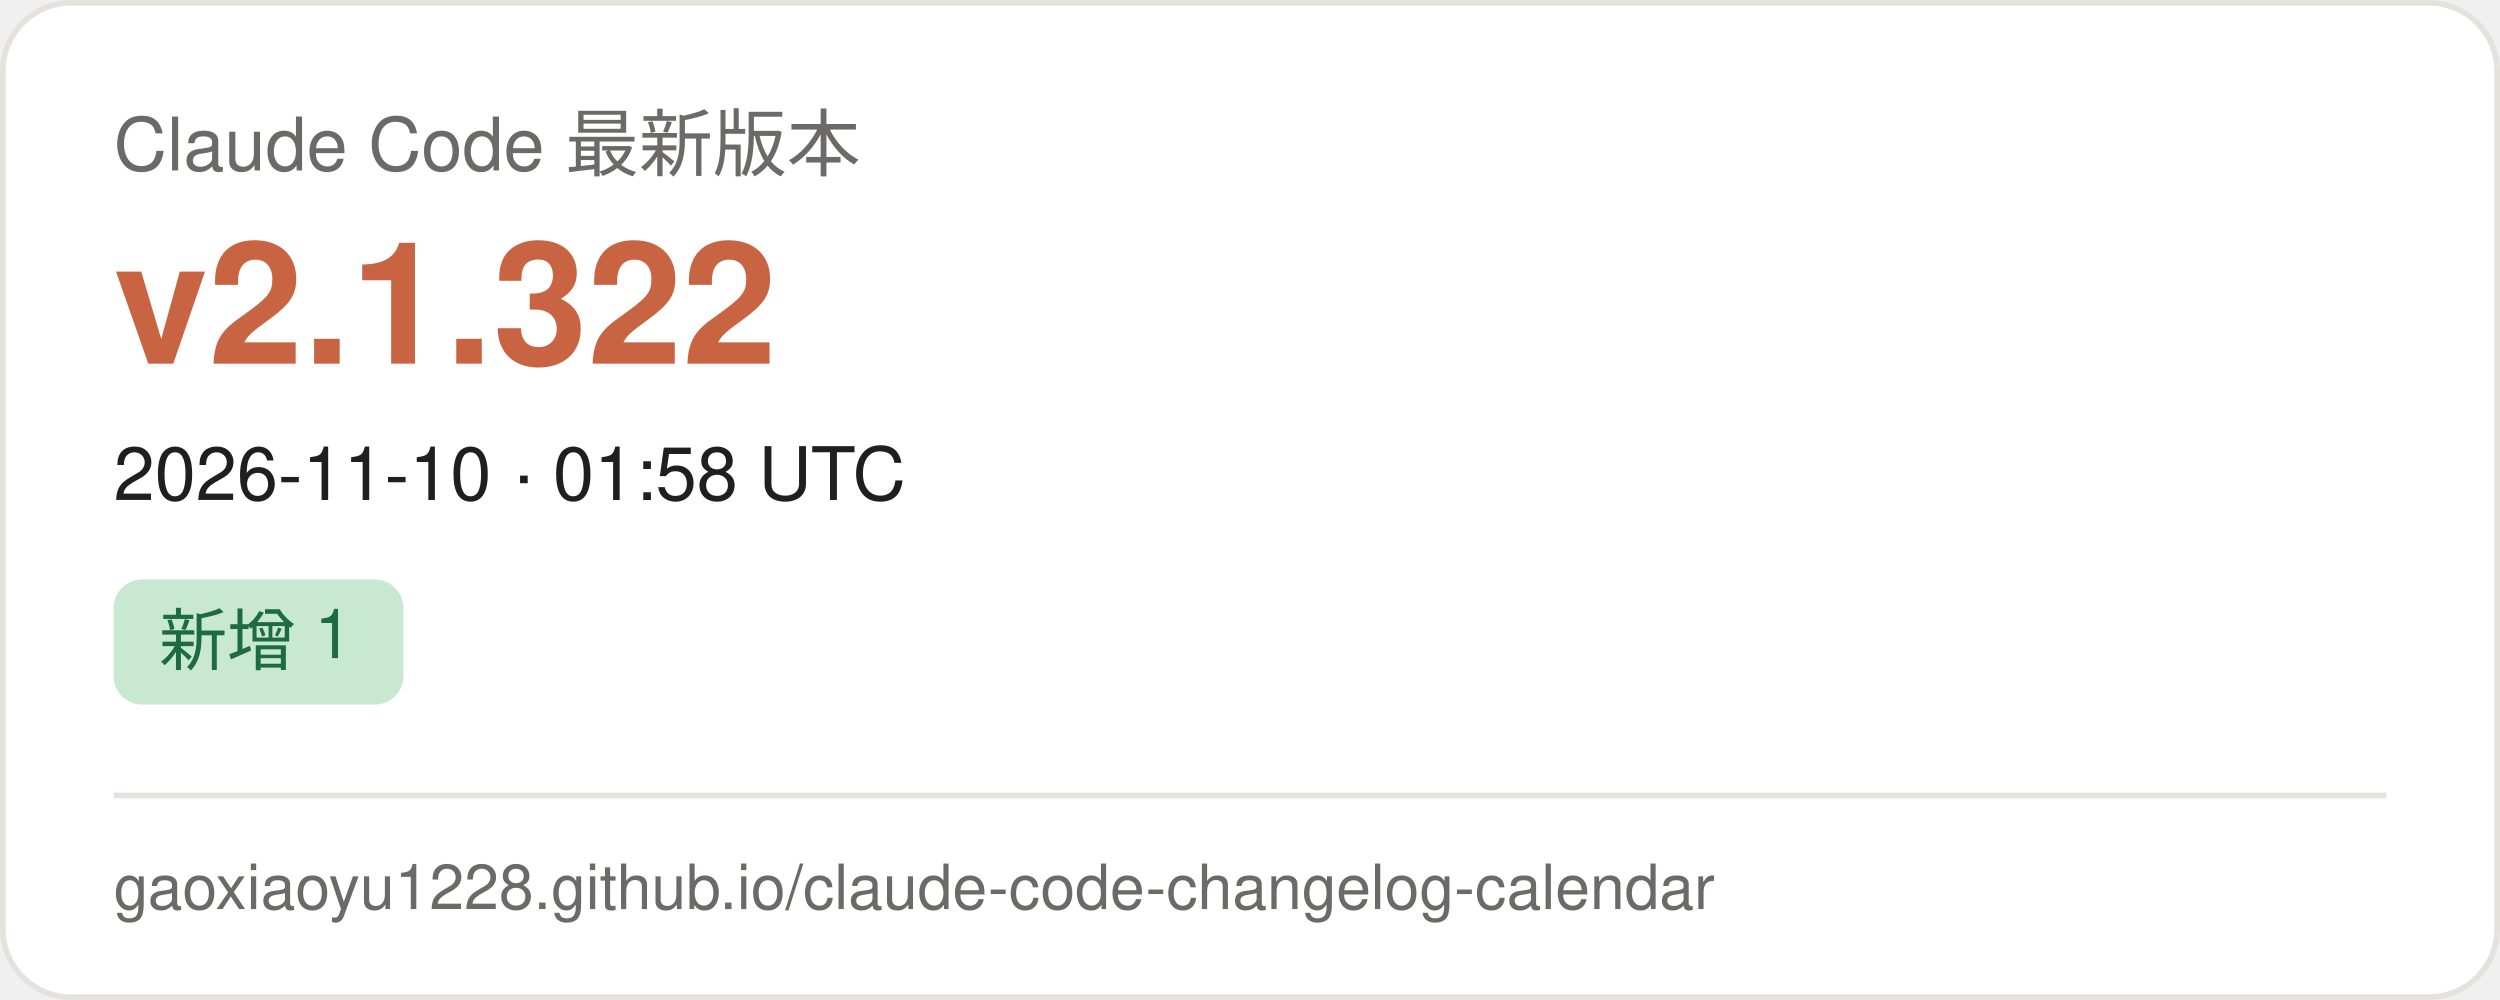
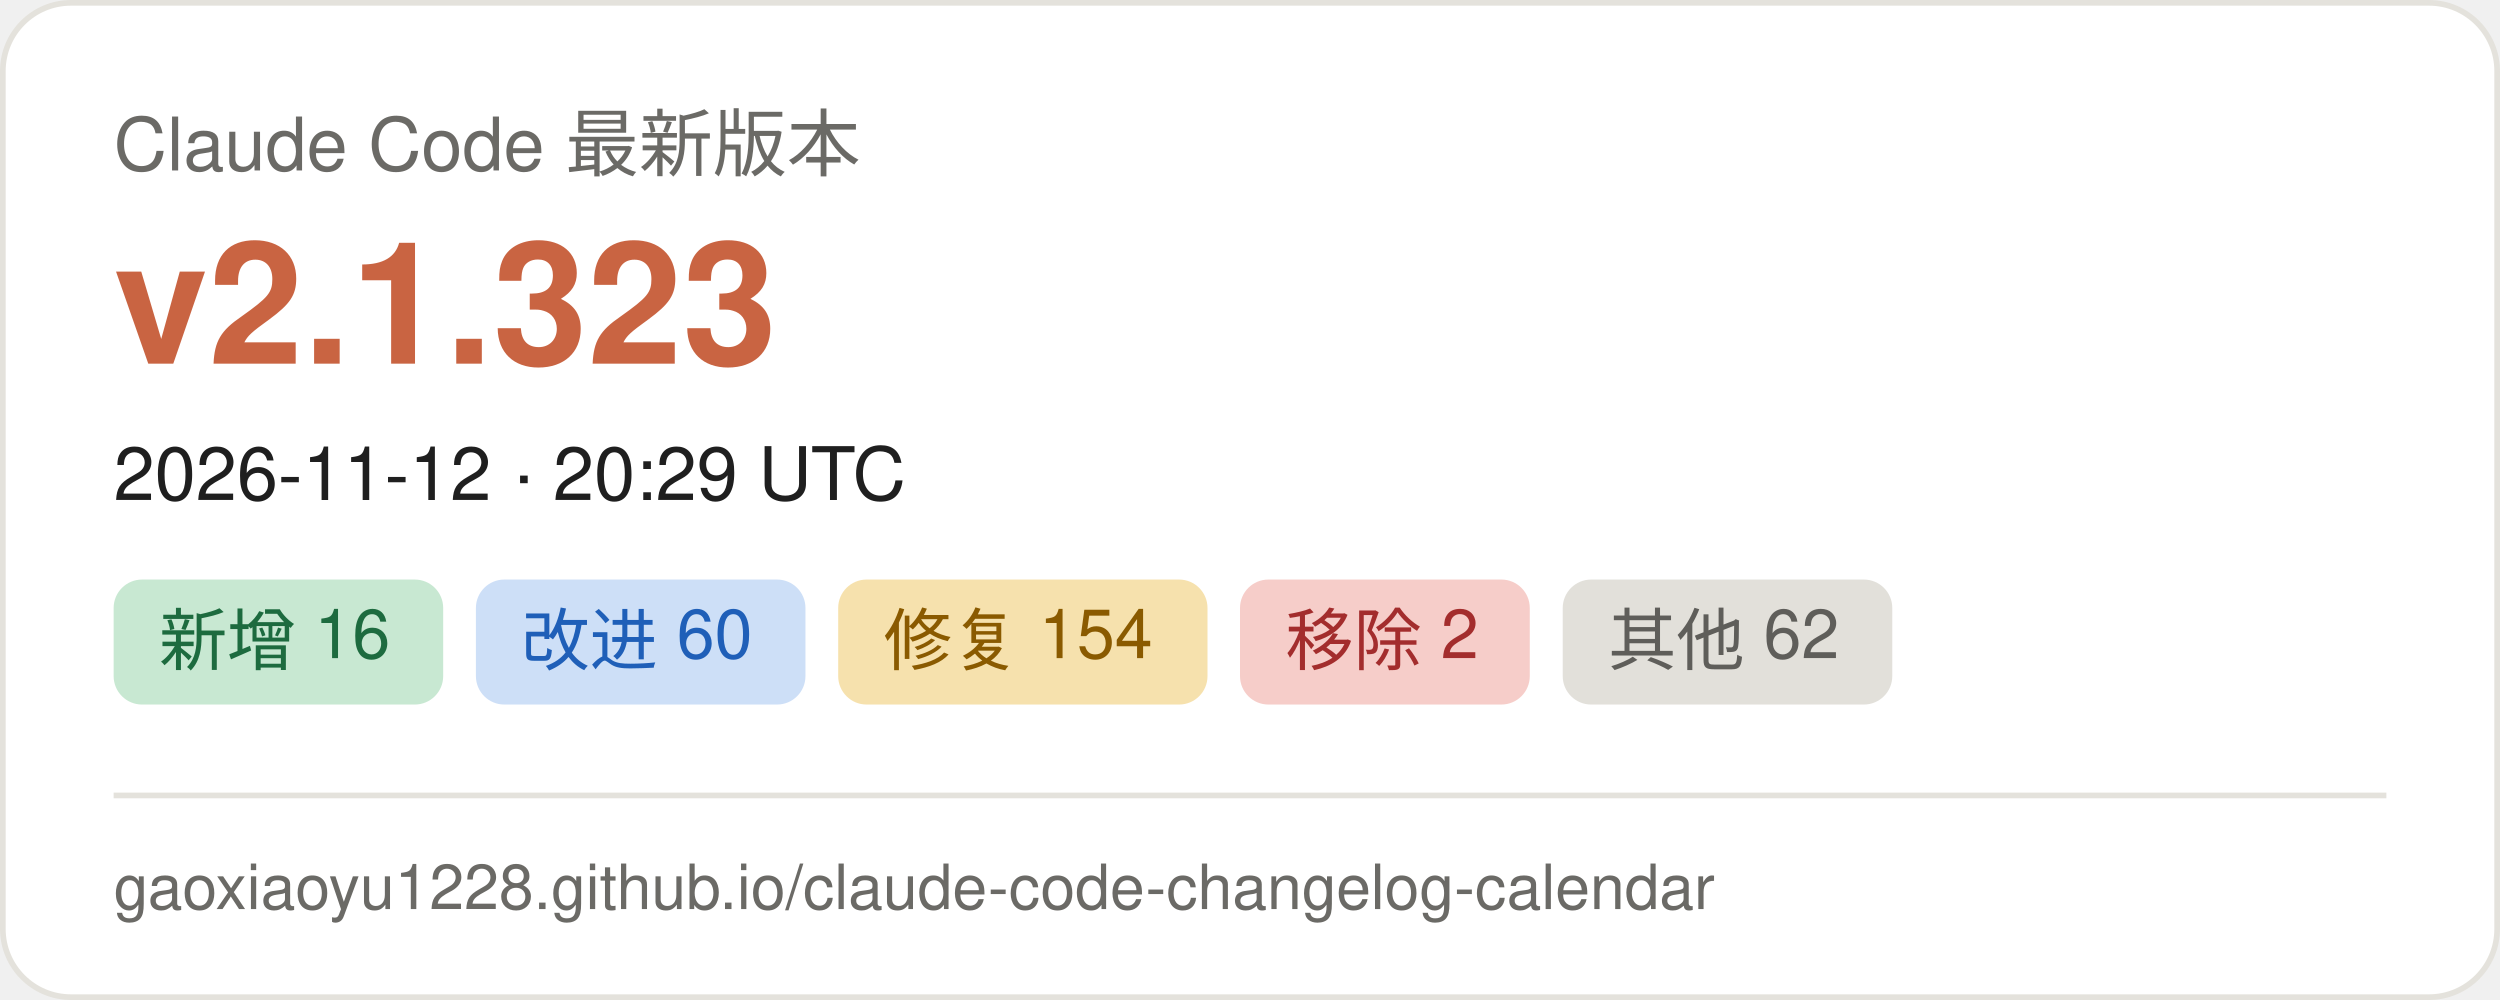
- <svg xmlns="http://www.w3.org/2000/svg" width="440" height="176" viewBox="0 0 440 176" role="img" aria-label="Claude Code v2.1.322" font-family="-apple-system,'Segoe UI','PingFang SC','Microsoft YaHei','Noto Sans SC',Helvetica,Arial,sans-serif">
+ <svg xmlns="http://www.w3.org/2000/svg" width="440" height="176" viewBox="0 0 440 176" role="img" aria-label="Claude Code v2.1.323" font-family="-apple-system,'Segoe UI','PingFang SC','Microsoft YaHei','Noto Sans SC',Helvetica,Arial,sans-serif">
  <rect x=".5" y=".5" width="439" height="175" rx="12" fill="#fff" stroke="#e4e2dc" />
  <text x="20" y="30" font-size="13" fill="#6b6a66">Claude Code 最新版本</text>
-   <text x="20" y="64" font-size="30" font-weight="600" fill="#c96442">v2.1.322</text>
-   <text x="20" y="88" font-size="13" fill="#1f1f1f">2026-11-10 · 01:58 UTC</text>
-   <rect x="20" y="102" width="51" height="22" rx="5" fill="#c8e8d2" />
-   <text x="28" y="117" font-size="12" fill="#1d6b3f">新增 1</text>
+   <text x="20" y="64" font-size="30" font-weight="600" fill="#c96442">v2.1.323</text>
+   <text x="20" y="88" font-size="13" fill="#1f1f1f">2026-11-12 · 20:29 UTC</text>
+   <rect x="20" y="102" width="58" height="22" rx="5" fill="#c8e8d2" />
+   <text x="28" y="117" font-size="12" fill="#1d6b3f">新增 16</text>
+   <rect x="83.76" y="102" width="58" height="22" rx="5" fill="#cddff7" />
+   <text x="91.76" y="117" font-size="12" fill="#1f5fb8">改进 60</text>
+   <rect x="147.52" y="102" width="65" height="22" rx="5" fill="#f6e1ad" />
+   <text x="155.52" y="117" font-size="12" fill="#8a5a00">修复 154</text>
+   <rect x="218.24" y="102" width="51" height="22" rx="5" fill="#f6cdc9" />
+   <text x="226.24" y="117" font-size="12" fill="#a32d2d">移除 2</text>
+   <rect x="275.04" y="102" width="58" height="22" rx="5" fill="#e2e0da" />
+   <text x="283.04" y="117" font-size="12" fill="#5f5e5a">其他 62</text>
  <line x1="20" x2="420" y1="140" y2="140" stroke="#e4e2dc" />
  <text x="20" y="160" font-size="11" fill="#6b6a66">gaoxiaoyu1228.github.io/claude-code-changelog-calendar</text>
</svg>
